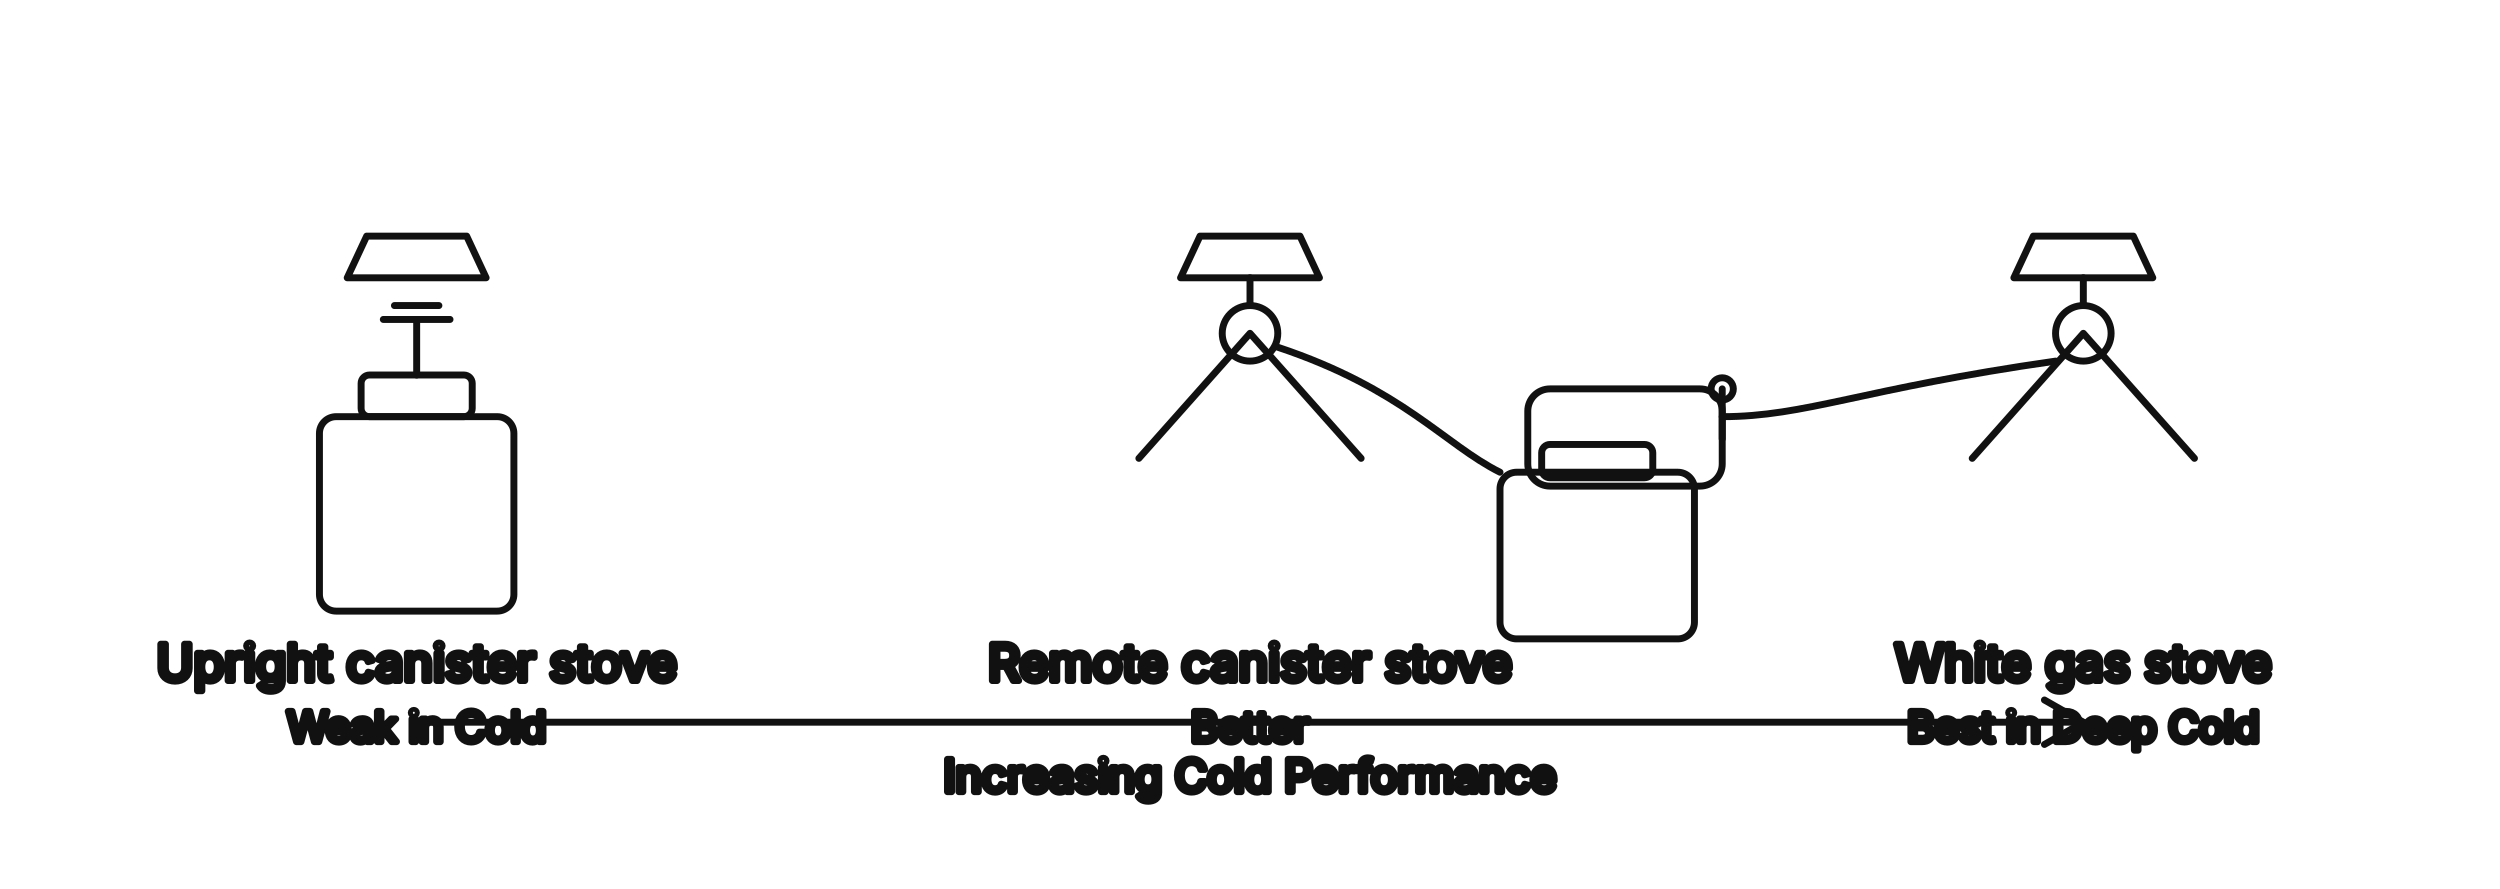
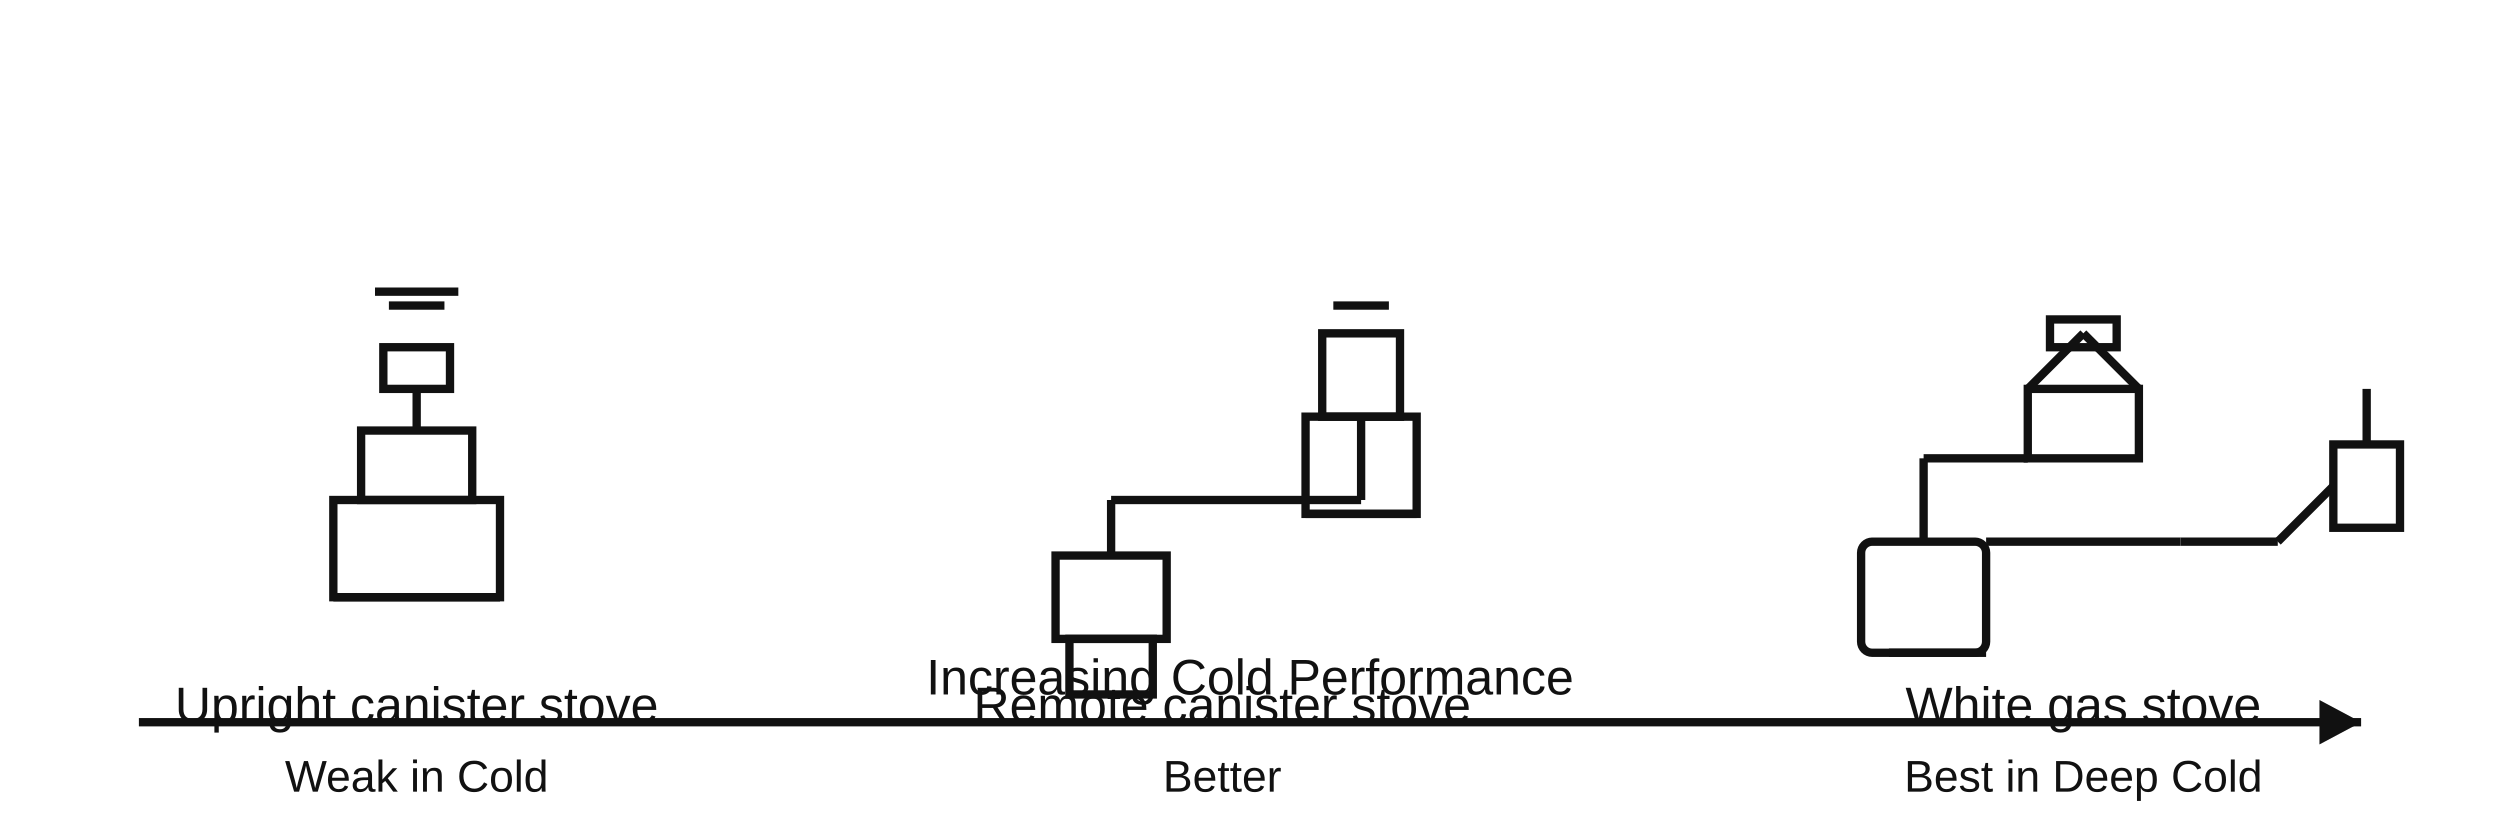
- <svg xmlns="http://www.w3.org/2000/svg" width="900" height="320" viewBox="0 0 900 320" role="img" aria-labelledby="title desc">
-   <g fill="none" stroke="#111" stroke-width="2.5" stroke-linecap="round" stroke-linejoin="round" font-family="'Inter', 'Helvetica', 'Arial', sans-serif" font-size="16" text-anchor="middle">
-     <g transform="translate(150 80)">
-       <rect x="-35" y="70" width="70" height="70" rx="6" />
-       <rect x="-20" y="55" width="40" height="15" rx="3" />
-       <line x1="0" y1="55" x2="0" y2="35" />
-       <line x1="-12" y1="35" x2="12" y2="35" />
-       <line x1="-8" y1="30" x2="8" y2="30" />
-       <path d="M -25 20 L 25 20 L 18 5 H -18 Z" />
-       <text x="0" y="165" font-size="18">Upright canister stove</text>
-       <text x="0" y="187" font-size="15">Weak in Cold</text>
-     </g>
-     <g transform="translate(450 80)">
-       <path d="M -40 85 L 0 40 L 40 85" />
-       <circle cx="0" cy="40" r="10" />
-       <path d="M 0 30 v -10" />
-       <path d="M -25 20 L 25 20 L 18 5 H -18 Z" />
-       <path d="M 10 45 C 55 60 70 80 90 90" />
-       <rect x="90" y="90" width="70" height="60" rx="6" transform="rotate(180 125 120)" />
-       <rect x="105" y="80" width="40" height="12" rx="3" transform="rotate(180 125 86)" />
-       <text x="0" y="165" font-size="18">Remote canister stove</text>
-       <text x="0" y="187" font-size="15">Better</text>
-     </g>
-     <g transform="translate(750 80)">
-       <path d="M -40 85 L 0 40 L 40 85" />
-       <circle cx="0" cy="40" r="10" />
-       <path d="M 0 30 v -10" />
-       <path d="M -25 20 L 25 20 L 18 5 H -18 Z" />
-       <path d="M -10 50 C -80 60 -100 70 -130 70" />
-       <rect x="-200" y="60" width="70" height="35" rx="8" />
-       <line x1="-130" y1="78" x2="-130" y2="60" />
-       <circle cx="-130" cy="60" r="4" />
-       <text x="0" y="165" font-size="18">White gas stove</text>
-       <text x="0" y="187" font-size="15">Best in Deep Cold</text>
-     </g>
-     <g transform="translate(150 260)">
-       <line x1="0" y1="0" x2="600" y2="0" />
-       <path d="M 600 0 L 586 -8 M 600 0 L 586 8" />
-       <text x="300" y="25" font-size="16">Increasing Cold Performance</text>
-     </g>
+ <svg xmlns="http://www.w3.org/2000/svg" viewBox="0 0 900 300" aria-labelledby="title" role="img">
+   <style>
+     .line { fill: none; stroke: #111; stroke-width: 3; }
+     .fill { fill: #111; }
+     .text { font-family: 'Arial', sans-serif; font-size: 18px; fill: #111; text-anchor: middle; }
+     .label { font-size: 16px; }
+   </style>
+   <rect x="10" y="10" width="880" height="280" fill="none" stroke="none" />
+   <g transform="translate(150,60)">
+     <rect x="-30" y="120" width="60" height="35" class="line" />
+     <rect x="-20" y="95" width="40" height="25" class="line" />
+     <line x1="0" y1="80" x2="0" y2="95" class="line" />
+     <rect x="-12" y="65" width="24" height="15" class="line" />
+     <line x1="-30" y1="155" x2="30" y2="155" class="line" />
+     <line x1="-10" y1="50" x2="10" y2="50" class="line" />
+     <line x1="-15" y1="45" x2="15" y2="45" class="line" />
+     <text class="text" x="0" y="200">Upright canister stove</text>
+     <text class="text label" x="0" y="225">Weak in Cold</text>
+   </g>
+   <g transform="translate(450,60)">
+     <rect x="-70" y="140" width="40" height="30" class="line" />
+     <rect x="-65" y="170" width="30" height="20" class="line" />
+     <line x1="-50" y1="140" x2="-50" y2="120" class="line" />
+     <line x1="-50" y1="120" x2="40" y2="120" class="line" />
+     <line x1="40" y1="120" x2="40" y2="90" class="line" />
+     <rect x="20" y="90" width="40" height="35" class="line" />
+     <line x1="20" y1="125" x2="60" y2="125" class="line" />
+     <rect x="26" y="60" width="28" height="30" class="line" transform="rotate(180 40 75)" />
+     <line x1="30" y1="50" x2="50" y2="50" class="line" />
+     <text class="text" x="-10" y="200">Remote canister stove</text>
+     <text class="text label" x="-10" y="225">Better</text>
+   </g>
+   <g transform="translate(750,60)">
+     <rect x="-80" y="135" width="45" height="40" rx="4" class="line" />
+     <line x1="-57.5" y1="135" x2="-57.5" y2="105" class="line" />
+     <line x1="-57.5" y1="105" x2="-20" y2="105" class="line" />
+     <rect x="-20" y="80" width="40" height="25" class="line" />
+     <line x1="-20" y1="80" x2="0" y2="60" class="line" />
+     <line x1="20" y1="80" x2="0" y2="60" class="line" />
+     <rect x="-12" y="55" width="24" height="10" class="line" />
+     <line x1="-35" y1="135" x2="35" y2="135" class="line" />
+     <line x1="-70" y1="175" x2="-35" y2="175" class="line" />
+     <line x1="35" y1="135" x2="70" y2="135" class="line" />
+     <line x1="70" y1="135" x2="90" y2="115" class="line" />
+     <rect x="90" y="100" width="24" height="30" class="line" />
+     <line x1="102" y1="100" x2="102" y2="80" class="line" />
+     <text class="text" x="0" y="200">White gas stove</text>
+     <text class="text label" x="0" y="225">Best in Deep Cold</text>
+   </g>
+   <g transform="translate(50,260)">
+     <line x1="0" y1="0" x2="800" y2="0" class="line" />
+     <polygon points="800,0 785,-8 785,8" class="fill" />
+     <text class="text" x="400" y="-10">Increasing Cold Performance</text>
  </g>
</svg>
